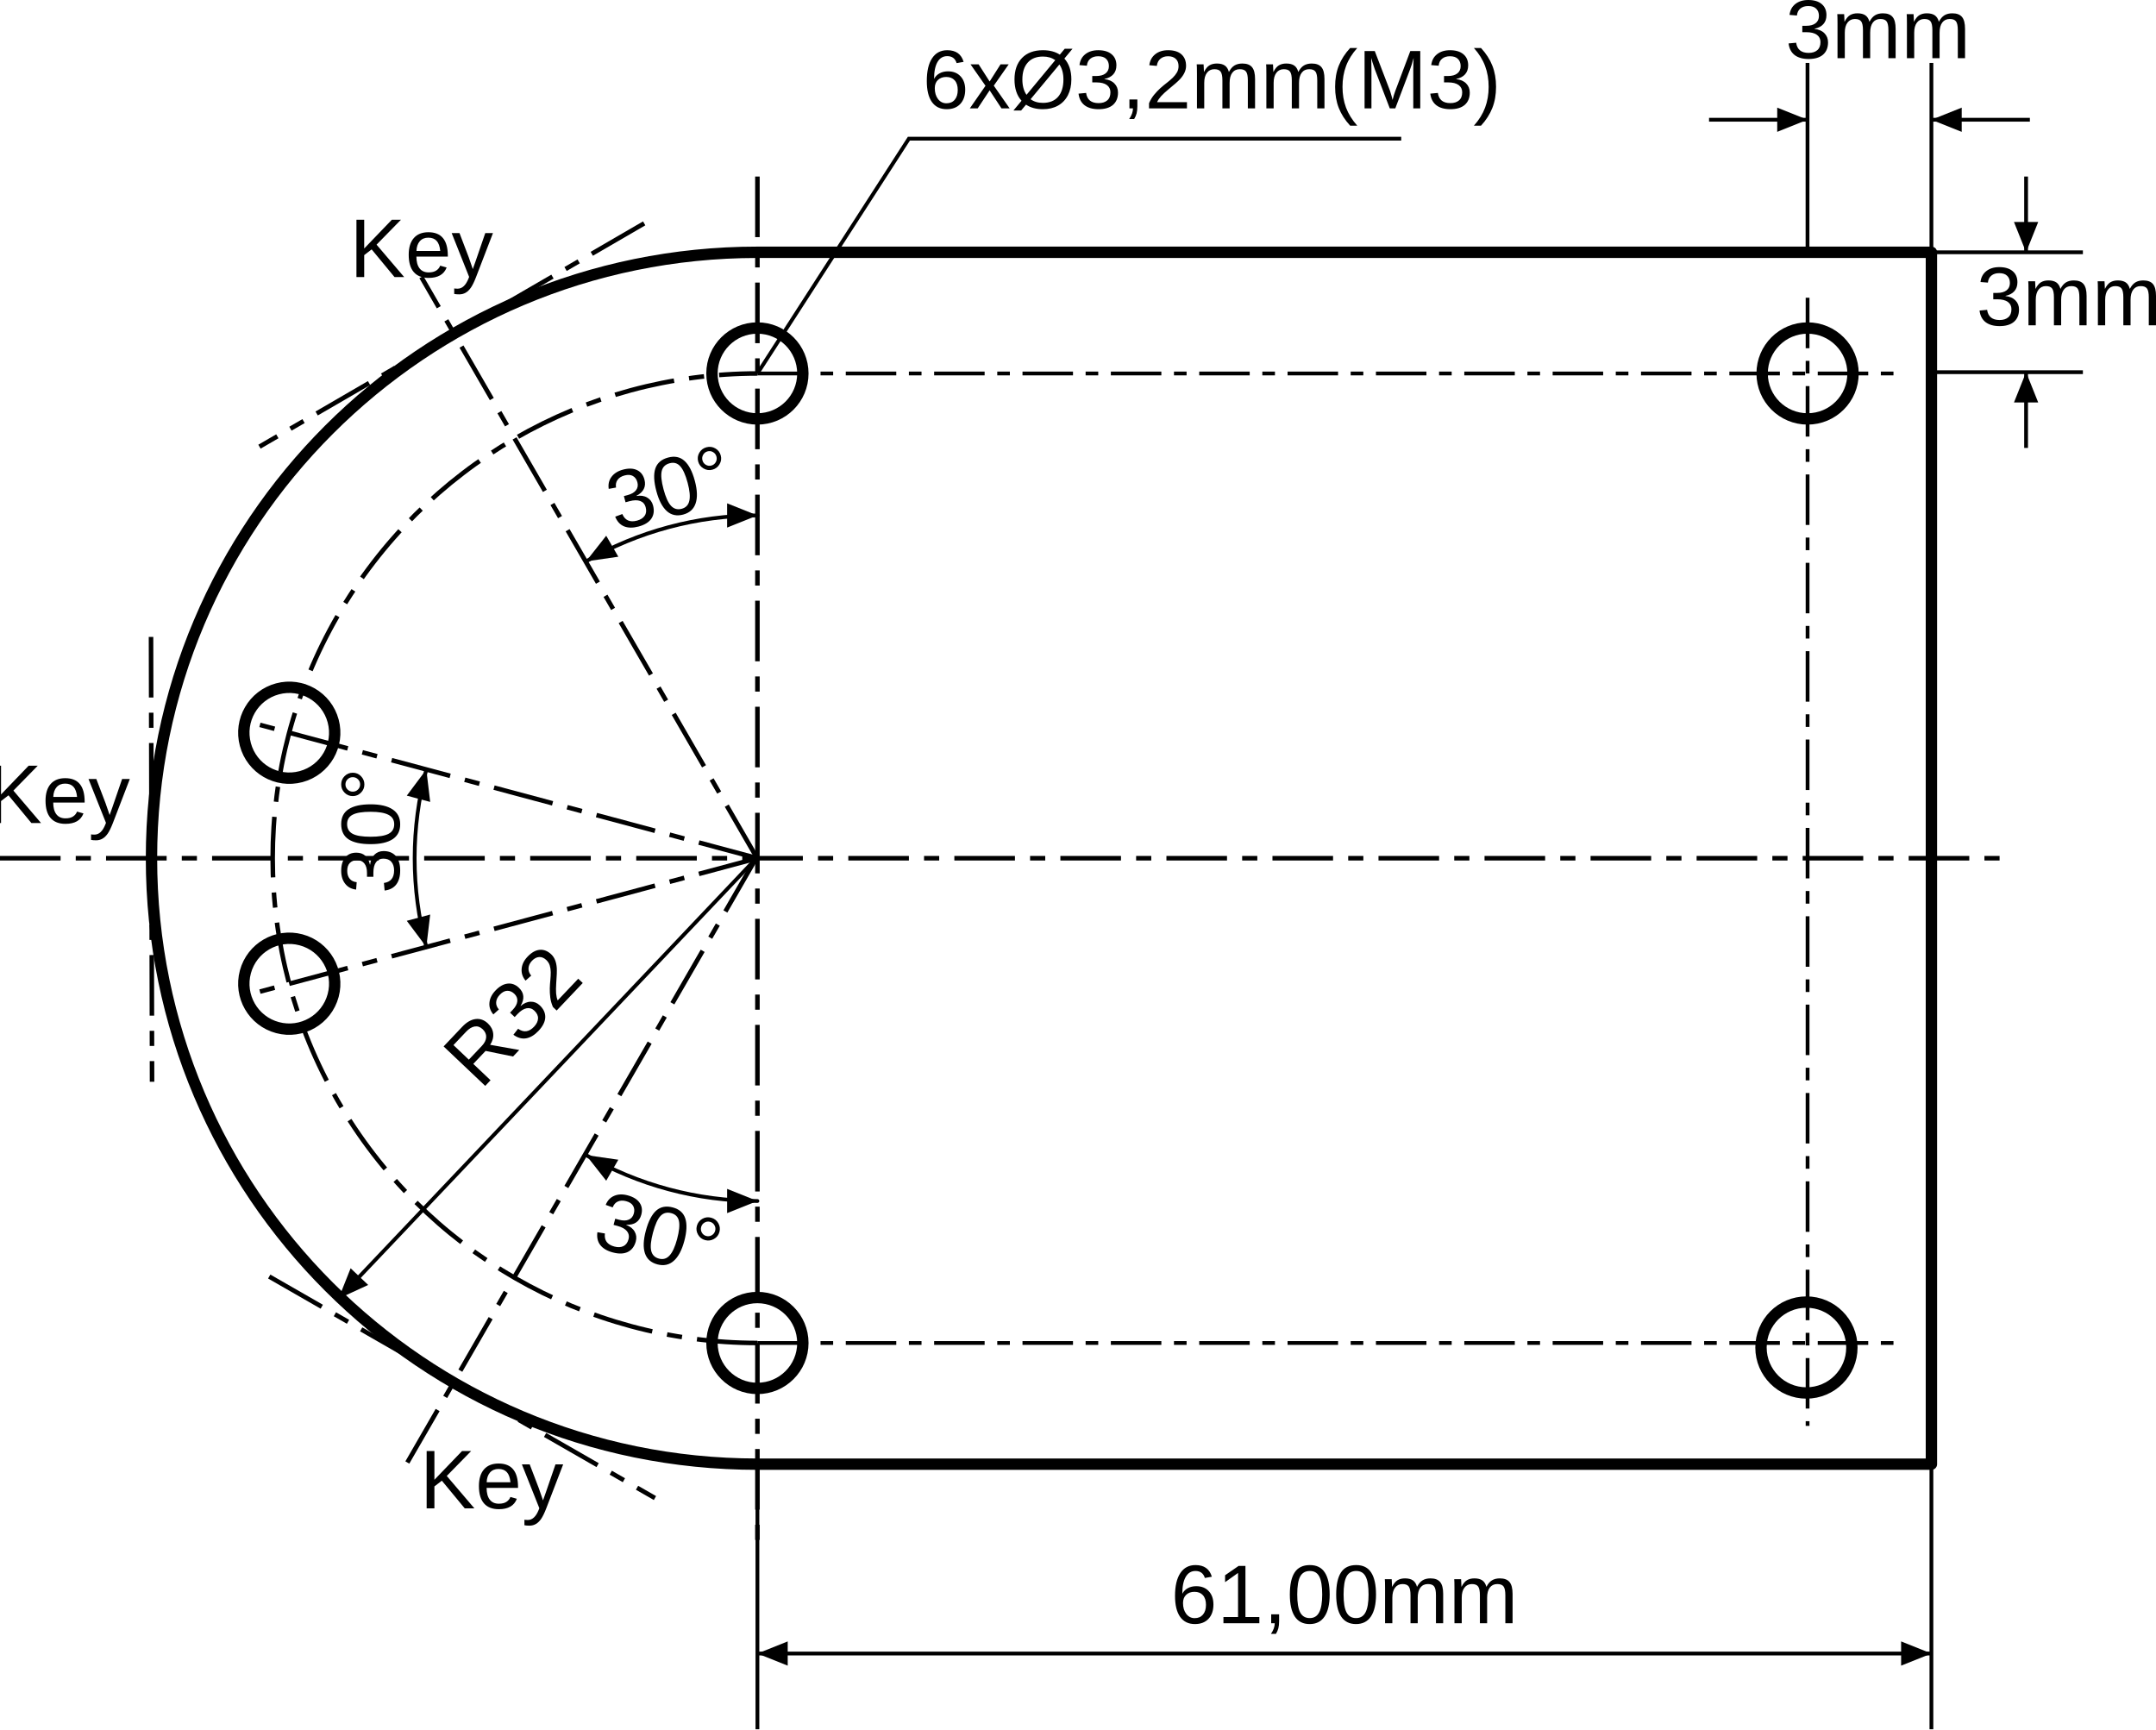
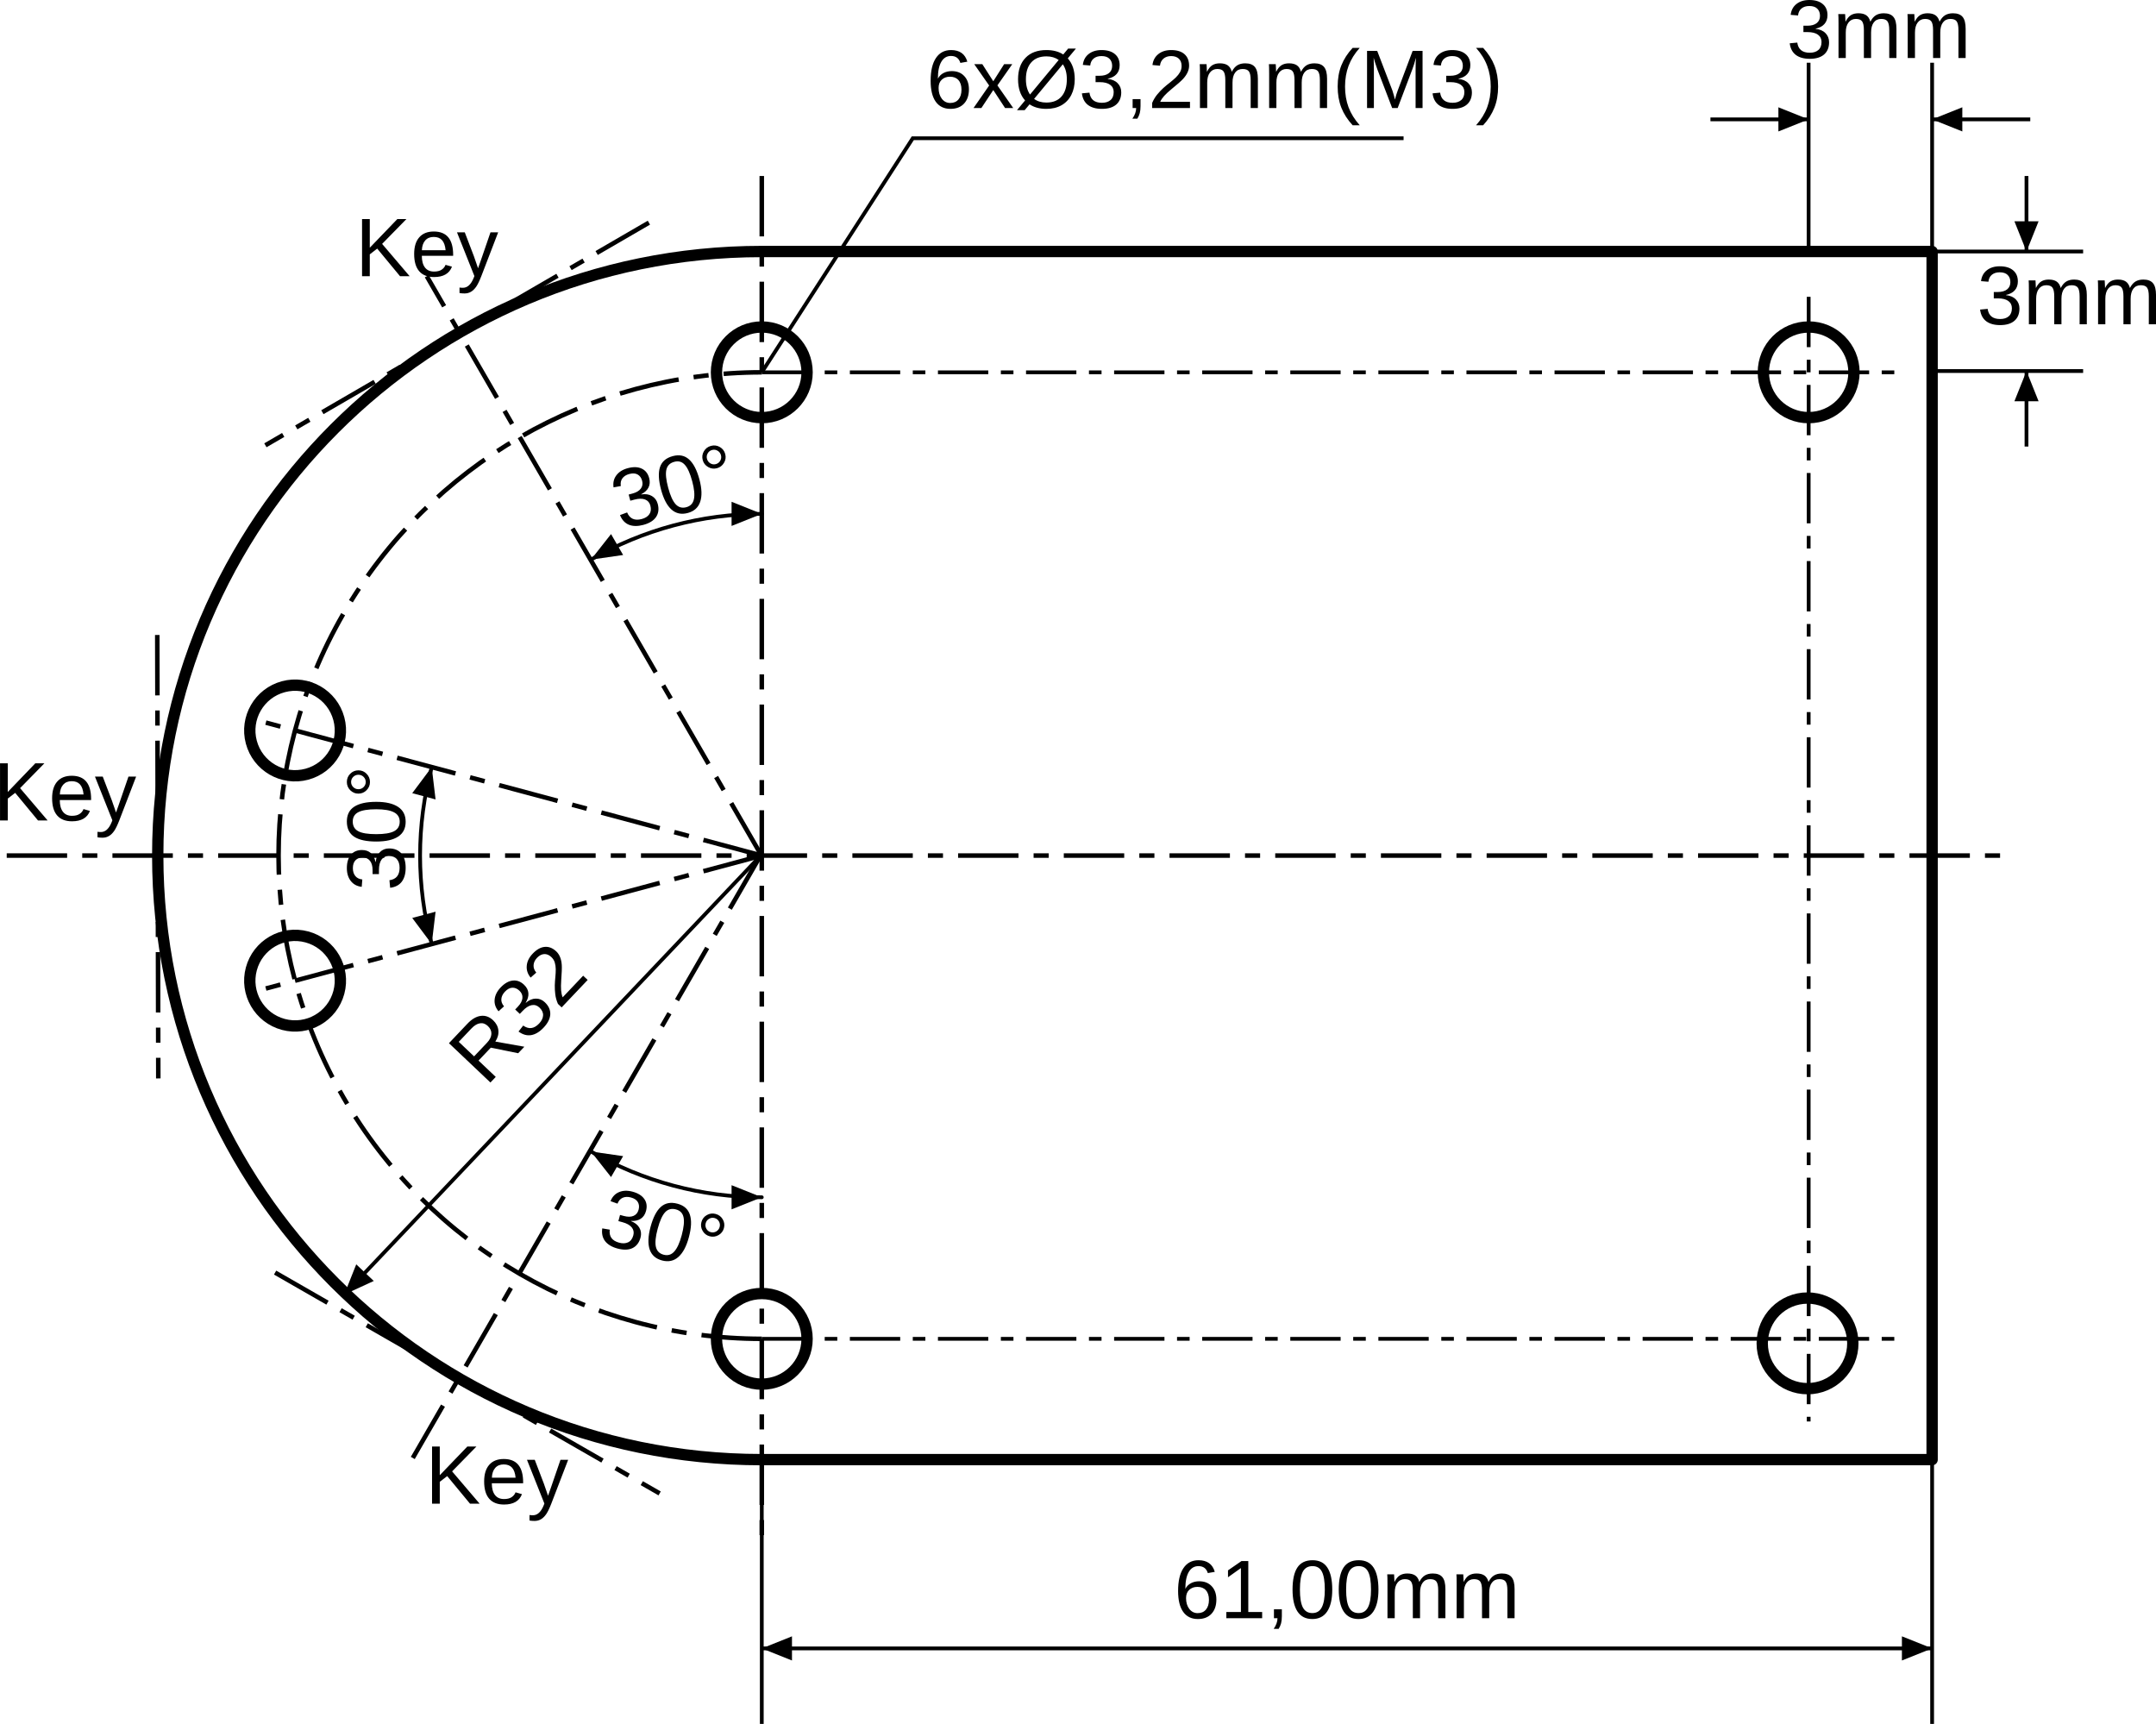
- <svg xmlns="http://www.w3.org/2000/svg" viewBox="0 0 569.304 456.616" width="569.304" height="456.616" version="1.1" id="svg27">
+ <svg xmlns="http://www.w3.org/2000/svg" viewBox="0 0 571.084 456.616" width="571.084" height="456.616" version="1.1" id="svg27">
  <style id="style1">
    .outline { stroke: #000; stroke-width: 3; fill: none; stroke-linejoin: round; stroke-linecap: round; }
    .centerline { stroke: #000; stroke-width: 1.2; stroke-dasharray: 16 4 4 4; fill: none; }
    .dim-line { stroke: #000; stroke-width: 1; fill: none; }
    .text { font-family: 'Arial', 'Helvetica', sans-serif; font-size: 22px; fill: #000; text-anchor: middle; }
    .arrow { fill: #000; }
  </style>
  <defs id="defs1">
    <marker id="arrow" viewBox="0 0 10 10" refX="10" refY="5" markerWidth="8" markerHeight="8" orient="auto-start-reverse" preserveAspectRatio="xMidYMid" markerUnits="userSpaceOnUse">
      <path d="M 0,1 10,5 0,9 Z" class="arrow" id="path1" />
    </marker>
  </defs>
-   <line x1="200" y1="98.616" x2="500.879" y2="98.616" class="centerline" id="line2-9-7" style="fill:none;stroke:#000000;stroke-width:1;stroke-dasharray:13.333, 3.333, 3.333, 3.333;stroke-dashoffset:0" />
-   <line x1="200" y1="354.616" x2="500.879" y2="354.616" class="centerline" id="line2-9" style="fill:none;stroke:#000000;stroke-width:1;stroke-dasharray:13.333, 3.333, 3.333, 3.333;stroke-dashoffset:0" />
-   <text x="-219.358" y="105.457" class="text" id="text16-5" style="font-size:22px;font-family:Arial, Helvetica, sans-serif;text-anchor:middle;fill:#000000" transform="rotate(-90)">30°</text>
-   <path d="M 200,66.616 H 510 V 386.616 H 200 a 160,160 0 0 1 0,-320 z" class="outline" id="path2" />
-   <path class="centerline" id="circle2" d="m 200,354.616 a 128,128 0 0 1 -110.851,-64 128,128 0 0 1 0,-128 A 128,128 0 0 1 200,98.616" />
-   <line x1="0" y1="226.616" x2="530" y2="226.616" class="centerline" id="line2" />
-   <line x1="200" y1="46.616" x2="200" y2="406.616" class="centerline" id="line3" />
-   <line x1="170.099" y1="58.98" x2="68.516" y2="117.944" class="centerline" id="line3-1" style="fill:none;stroke:#000000;stroke-width:1.2;stroke-dasharray:16, 4, 4, 4" />
-   <line x1="39.877" y1="168.186" x2="40.149" y2="285.641" class="centerline" id="line3-1-7" style="fill:none;stroke:#000000;stroke-width:1.2;stroke-dasharray:16, 4, 4, 4" />
-   <line x1="71.089" y1="337.073" x2="172.944" y2="395.564" class="centerline" id="line3-1-9" style="fill:none;stroke:#000000;stroke-width:1.2;stroke-dasharray:16, 4, 4, 4" />
-   <line x1="477.302" y1="78.616" x2="477.302" y2="376.506" class="centerline" id="line5" style="stroke-width:1;stroke-dasharray:13.333, 3.333, 3.333, 3.333;stroke-dashoffset:0" />
-   <line x1="200" y1="226.616" x2="66.153" y2="190.736" class="centerline" id="line9" />
-   <line x1="200" y1="226.616" x2="66.153" y2="262.497" class="centerline" id="line10" />
-   <circle cx="200" cy="98.616" r="12" class="outline" id="circle11" />
-   <circle cx="23.703" cy="206.658" class="outline" id="circle12" transform="rotate(-15)" r="12" />
-   <circle cx="141.008" cy="231.131" r="12" class="outline" id="circle13" transform="rotate(15)" />
-   <circle cx="200" cy="354.616" r="12" class="outline" id="circle14" />
-   <circle cx="477.302" cy="98.616" class="outline" id="circle15" r="12" />
-   <circle cx="477" cy="355.816" r="12" class="outline" id="circle16" />
-   <polyline points="300,152 340,90 470,90" class="dim-line" id="polyline16" transform="translate(-100,-53.38363)" />
-   <text x="320" y="28.616" class="text" id="text16">6xØ3,2mm(M3)</text>
-   <g id="g27" transform="rotate(-1.527467,-2445.228,7782.229)">
+   <line x1="201.781" y1="98.616" x2="502.66" y2="98.616" class="centerline" id="line2-9-7" style="fill:none;stroke:#000000;stroke-width:1;stroke-dasharray:13.333, 3.333, 3.333, 3.333;stroke-dashoffset:0" />
+   <line x1="201.781" y1="354.616" x2="502.66" y2="354.616" class="centerline" id="line2-9" style="fill:none;stroke:#000000;stroke-width:1;stroke-dasharray:13.333, 3.333, 3.333, 3.333;stroke-dashoffset:0" />
+   <text x="-219.358" y="107.238" class="text" id="text16-5" style="font-size:22px;font-family:Arial, Helvetica, sans-serif;text-anchor:middle;fill:#000000" transform="rotate(-90)">30°</text>
+   <path d="m 201.781,66.616 h 310 V 386.616 h -310 a 160,160 0 0 1 0,-320 z" class="outline" id="path2" />
+   <path class="centerline" id="circle2" d="m 201.781,354.616 a 128,128 0 0 1 -110.851,-64 128,128 0 0 1 0,-128 128,128 0 0 1 110.851,-64" />
+   <line x1="1.781" y1="226.616" x2="531.781" y2="226.616" class="centerline" id="line2" />
+   <line x1="201.781" y1="46.616" x2="201.781" y2="406.616" class="centerline" id="line3" />
+   <line x1="171.88" y1="58.98" x2="70.297" y2="117.944" class="centerline" id="line3-1" style="fill:none;stroke:#000000;stroke-width:1.2;stroke-dasharray:16, 4, 4, 4" />
+   <line x1="41.657" y1="168.186" x2="41.93" y2="285.641" class="centerline" id="line3-1-7" style="fill:none;stroke:#000000;stroke-width:1.2;stroke-dasharray:16, 4, 4, 4" />
+   <line x1="72.87" y1="337.073" x2="174.725" y2="395.564" class="centerline" id="line3-1-9" style="fill:none;stroke:#000000;stroke-width:1.2;stroke-dasharray:16, 4, 4, 4" />
+   <line x1="479.083" y1="78.616" x2="479.083" y2="376.506" class="centerline" id="line5" style="stroke-width:1;stroke-dasharray:13.333, 3.333, 3.333, 3.333;stroke-dashoffset:0" />
+   <line x1="201.781" y1="226.616" x2="67.934" y2="190.736" class="centerline" id="line9" />
+   <line x1="201.781" y1="226.616" x2="67.934" y2="262.497" class="centerline" id="line10" />
+   <circle cx="201.781" cy="98.616" r="12" class="outline" id="circle11" />
+   <circle cx="25.423" cy="207.119" class="outline" id="circle12" transform="rotate(-15)" r="12" />
+   <circle cx="142.728" cy="230.67" r="12" class="outline" id="circle13" transform="rotate(15)" />
+   <circle cx="201.781" cy="354.616" r="12" class="outline" id="circle14" />
+   <circle cx="479.083" cy="98.616" class="outline" id="circle15" r="12" />
+   <circle cx="478.781" cy="355.816" r="12" class="outline" id="circle16" />
+   <polyline points="300,152 340,90 470,90" class="dim-line" id="polyline16" transform="translate(-98.21909,-53.38363)" />
+   <text x="321.781" y="28.616" class="text" id="text16">6xØ3,2mm(M3)</text>
+   <g id="g27" transform="rotate(-1.527467,-2444.338,7715.43)">
    <line x1="400" y1="300" x2="286.8" y2="413.1" class="dim-line" marker-end="url(#arrow)" id="line16" />
    <text x="-3.536" y="484.368" class="text" transform="rotate(-45)" id="text17">R32</text>
  </g>
-   <line x1="477.284" y1="66.616" x2="477.284" y2="16.616" class="dim-line" id="line17" />
-   <line x1="510" y1="66.616" x2="510" y2="16.616" class="dim-line" id="line18" />
-   <line x1="451.284" y1="31.616" x2="477.284" y2="31.616" class="dim-line" marker-end="url(#arrow)" id="line19" />
-   <line x1="536" y1="31.616" x2="510" y2="31.616" class="dim-line" marker-end="url(#arrow)" id="line20" />
-   <line x1="510" y1="98.276" x2="550" y2="98.276" class="dim-line" id="line21" />
-   <line x1="510" y1="66.616" x2="550" y2="66.616" class="dim-line" id="line22" />
-   <line x1="535" y1="46.616" x2="535" y2="66.616" class="dim-line" marker-end="url(#arrow)" id="line23" />
-   <line x1="535" y1="118.276" x2="535" y2="98.276" class="dim-line" marker-end="url(#arrow)" id="line24" />
-   <text x="546.31" y="85.887" class="text" text-anchor="middle" id="text24">3mm</text>
-   <text x="495.886" y="15.361" class="text" text-anchor="middle" id="text24-7" style="font-size:22px;font-family:Arial, Helvetica, sans-serif;text-anchor:middle;fill:#000000">3mm</text>
-   <line x1="200" y1="386.616" x2="200" y2="456.616" class="dim-line" id="line25" />
-   <line x1="510" y1="386.616" x2="510" y2="456.616" class="dim-line" id="line26" />
-   <line x1="200" y1="436.616" x2="510" y2="436.616" class="dim-line" marker-start="url(#arrow)" marker-end="url(#arrow)" id="line27" />
-   <text x="355" y="428.616" class="text" id="text27">61,00mm</text>
-   <text x="129.802" y="398.287" class="text" id="text27-2" style="font-size:22px;font-family:Arial, Helvetica, sans-serif;text-anchor:middle;fill:#000000">Key</text>
-   <text x="15.369" y="217.323" class="text" id="text27-2-5" style="font-size:22px;font-family:Arial, Helvetica, sans-serif;text-anchor:middle;fill:#000000">Key</text>
-   <text x="111.262" y="73.165" class="text" id="text27-2-5-2" style="font-size:22px;font-family:Arial, Helvetica, sans-serif;text-anchor:middle;fill:#000000">Key</text>
-   <path style="fill:none;stroke:#000000;stroke-width:1;stroke-linecap:round;stroke-dasharray:none;stroke-opacity:1;marker-start:url(#arrow);marker-end:url(#arrow)" id="path27" d="m 112.574,250.042 a 90.51,90.51 0 0 1 0,-46.851" />
-   <line x1="199.91" y1="226.588" x2="111.262" y2="73.165" class="centerline" id="line10-3" style="fill:none;stroke:#000000;stroke-width:1.2;stroke-dasharray:16, 4, 4, 4" />
-   <path style="fill:none;stroke:#000000;stroke-width:1;stroke-linecap:round;stroke-dasharray:none;stroke-opacity:1;marker-start:url(#arrow);marker-end:url(#arrow)" id="path28" d="M 154.745,148.233 A 90.51,90.51 0 0 1 200,136.107" />
-   <line x1="199.541" y1="226.816" x2="106.165" y2="388.59" class="centerline" id="line28" style="fill:none;stroke:#000000;stroke-width:1.2;stroke-dasharray:16, 4, 4, 4" />
-   <g id="g28" transform="rotate(75,196.3289,225.4608)">
+   <line x1="479.064" y1="66.616" x2="479.064" y2="16.616" class="dim-line" id="line17" />
+   <line x1="511.781" y1="66.616" x2="511.781" y2="16.616" class="dim-line" id="line18" />
+   <line x1="453.064" y1="31.616" x2="479.064" y2="31.616" class="dim-line" marker-end="url(#arrow)" id="line19" />
+   <line x1="537.781" y1="31.616" x2="511.781" y2="31.616" class="dim-line" marker-end="url(#arrow)" id="line20" />
+   <line x1="511.781" y1="98.276" x2="551.781" y2="98.276" class="dim-line" id="line21" />
+   <line x1="511.781" y1="66.616" x2="551.781" y2="66.616" class="dim-line" id="line22" />
+   <line x1="536.781" y1="46.616" x2="536.781" y2="66.616" class="dim-line" marker-end="url(#arrow)" id="line23" />
+   <line x1="536.781" y1="118.276" x2="536.781" y2="98.276" class="dim-line" marker-end="url(#arrow)" id="line24" />
+   <text x="548.091" y="85.887" class="text" text-anchor="middle" id="text24">3mm</text>
+   <text x="497.667" y="15.361" class="text" text-anchor="middle" id="text24-7" style="font-size:22px;font-family:Arial, Helvetica, sans-serif;text-anchor:middle;fill:#000000">3mm</text>
+   <line x1="201.781" y1="386.616" x2="201.781" y2="456.616" class="dim-line" id="line25" />
+   <line x1="511.781" y1="386.616" x2="511.781" y2="456.616" class="dim-line" id="line26" />
+   <line x1="201.781" y1="436.616" x2="511.781" y2="436.616" class="dim-line" marker-start="url(#arrow)" marker-end="url(#arrow)" id="line27" />
+   <text x="356.781" y="428.616" class="text" id="text27">61,00mm</text>
+   <text x="131.583" y="398.287" class="text" id="text27-2" style="font-size:22px;font-family:Arial, Helvetica, sans-serif;text-anchor:middle;fill:#000000">Key</text>
+   <text x="17.15" y="217.323" class="text" id="text27-2-5" style="font-size:22px;font-family:Arial, Helvetica, sans-serif;text-anchor:middle;fill:#000000">Key</text>
+   <text x="113.043" y="73.165" class="text" id="text27-2-5-2" style="font-size:22px;font-family:Arial, Helvetica, sans-serif;text-anchor:middle;fill:#000000">Key</text>
+   <path style="fill:none;stroke:#000000;stroke-width:1;stroke-linecap:round;stroke-dasharray:none;stroke-opacity:1;marker-start:url(#arrow);marker-end:url(#arrow)" id="path27" d="m 114.355,250.042 a 90.51,90.51 0 0 1 0,-46.851" />
+   <line x1="201.691" y1="226.588" x2="113.043" y2="73.165" class="centerline" id="line10-3" style="fill:none;stroke:#000000;stroke-width:1.2;stroke-dasharray:16, 4, 4, 4" />
+   <path style="fill:none;stroke:#000000;stroke-width:1;stroke-linecap:round;stroke-dasharray:none;stroke-opacity:1;marker-start:url(#arrow);marker-end:url(#arrow)" id="path28" d="M 156.526,148.233 A 90.51,90.51 0 0 1 201.781,136.107" />
+   <line x1="201.322" y1="226.816" x2="107.946" y2="388.59" class="centerline" id="line28" style="fill:none;stroke:#000000;stroke-width:1.2;stroke-dasharray:16, 4, 4, 4" />
+   <g id="g28" transform="rotate(75,197.2194,226.6213)">
    <text x="-219.358" y="105.457" class="text" id="text28" style="font-size:22px;font-family:Arial, Helvetica, sans-serif;text-anchor:middle;fill:#000000" transform="rotate(-90)">30°</text>
  </g>
-   <path style="fill:none;stroke:#000000;stroke-width:1;stroke-linecap:round;stroke-dasharray:none;stroke-opacity:1;marker-start:url(#arrow);marker-end:url(#arrow)" id="path29" d="m 200,317.126 a 90.51,90.51 0 0 1 -45.255,-12.126" />
-   <g id="g29" transform="rotate(105,95.0428,301.8121)">
+   <path style="fill:none;stroke:#000000;stroke-width:1;stroke-linecap:round;stroke-dasharray:none;stroke-opacity:1;marker-start:url(#arrow);marker-end:url(#arrow)" id="path29" d="m 201.781,317.126 a 90.51,90.51 0 0 1 -45.255,-12.126" />
+   <g id="g29" transform="rotate(105,95.93326,302.4954)">
    <text x="-219.358" y="105.457" class="text" id="text29" style="font-size:22px;font-family:Arial, Helvetica, sans-serif;text-anchor:middle;fill:#000000" transform="rotate(-90)">30°</text>
  </g>
</svg>
